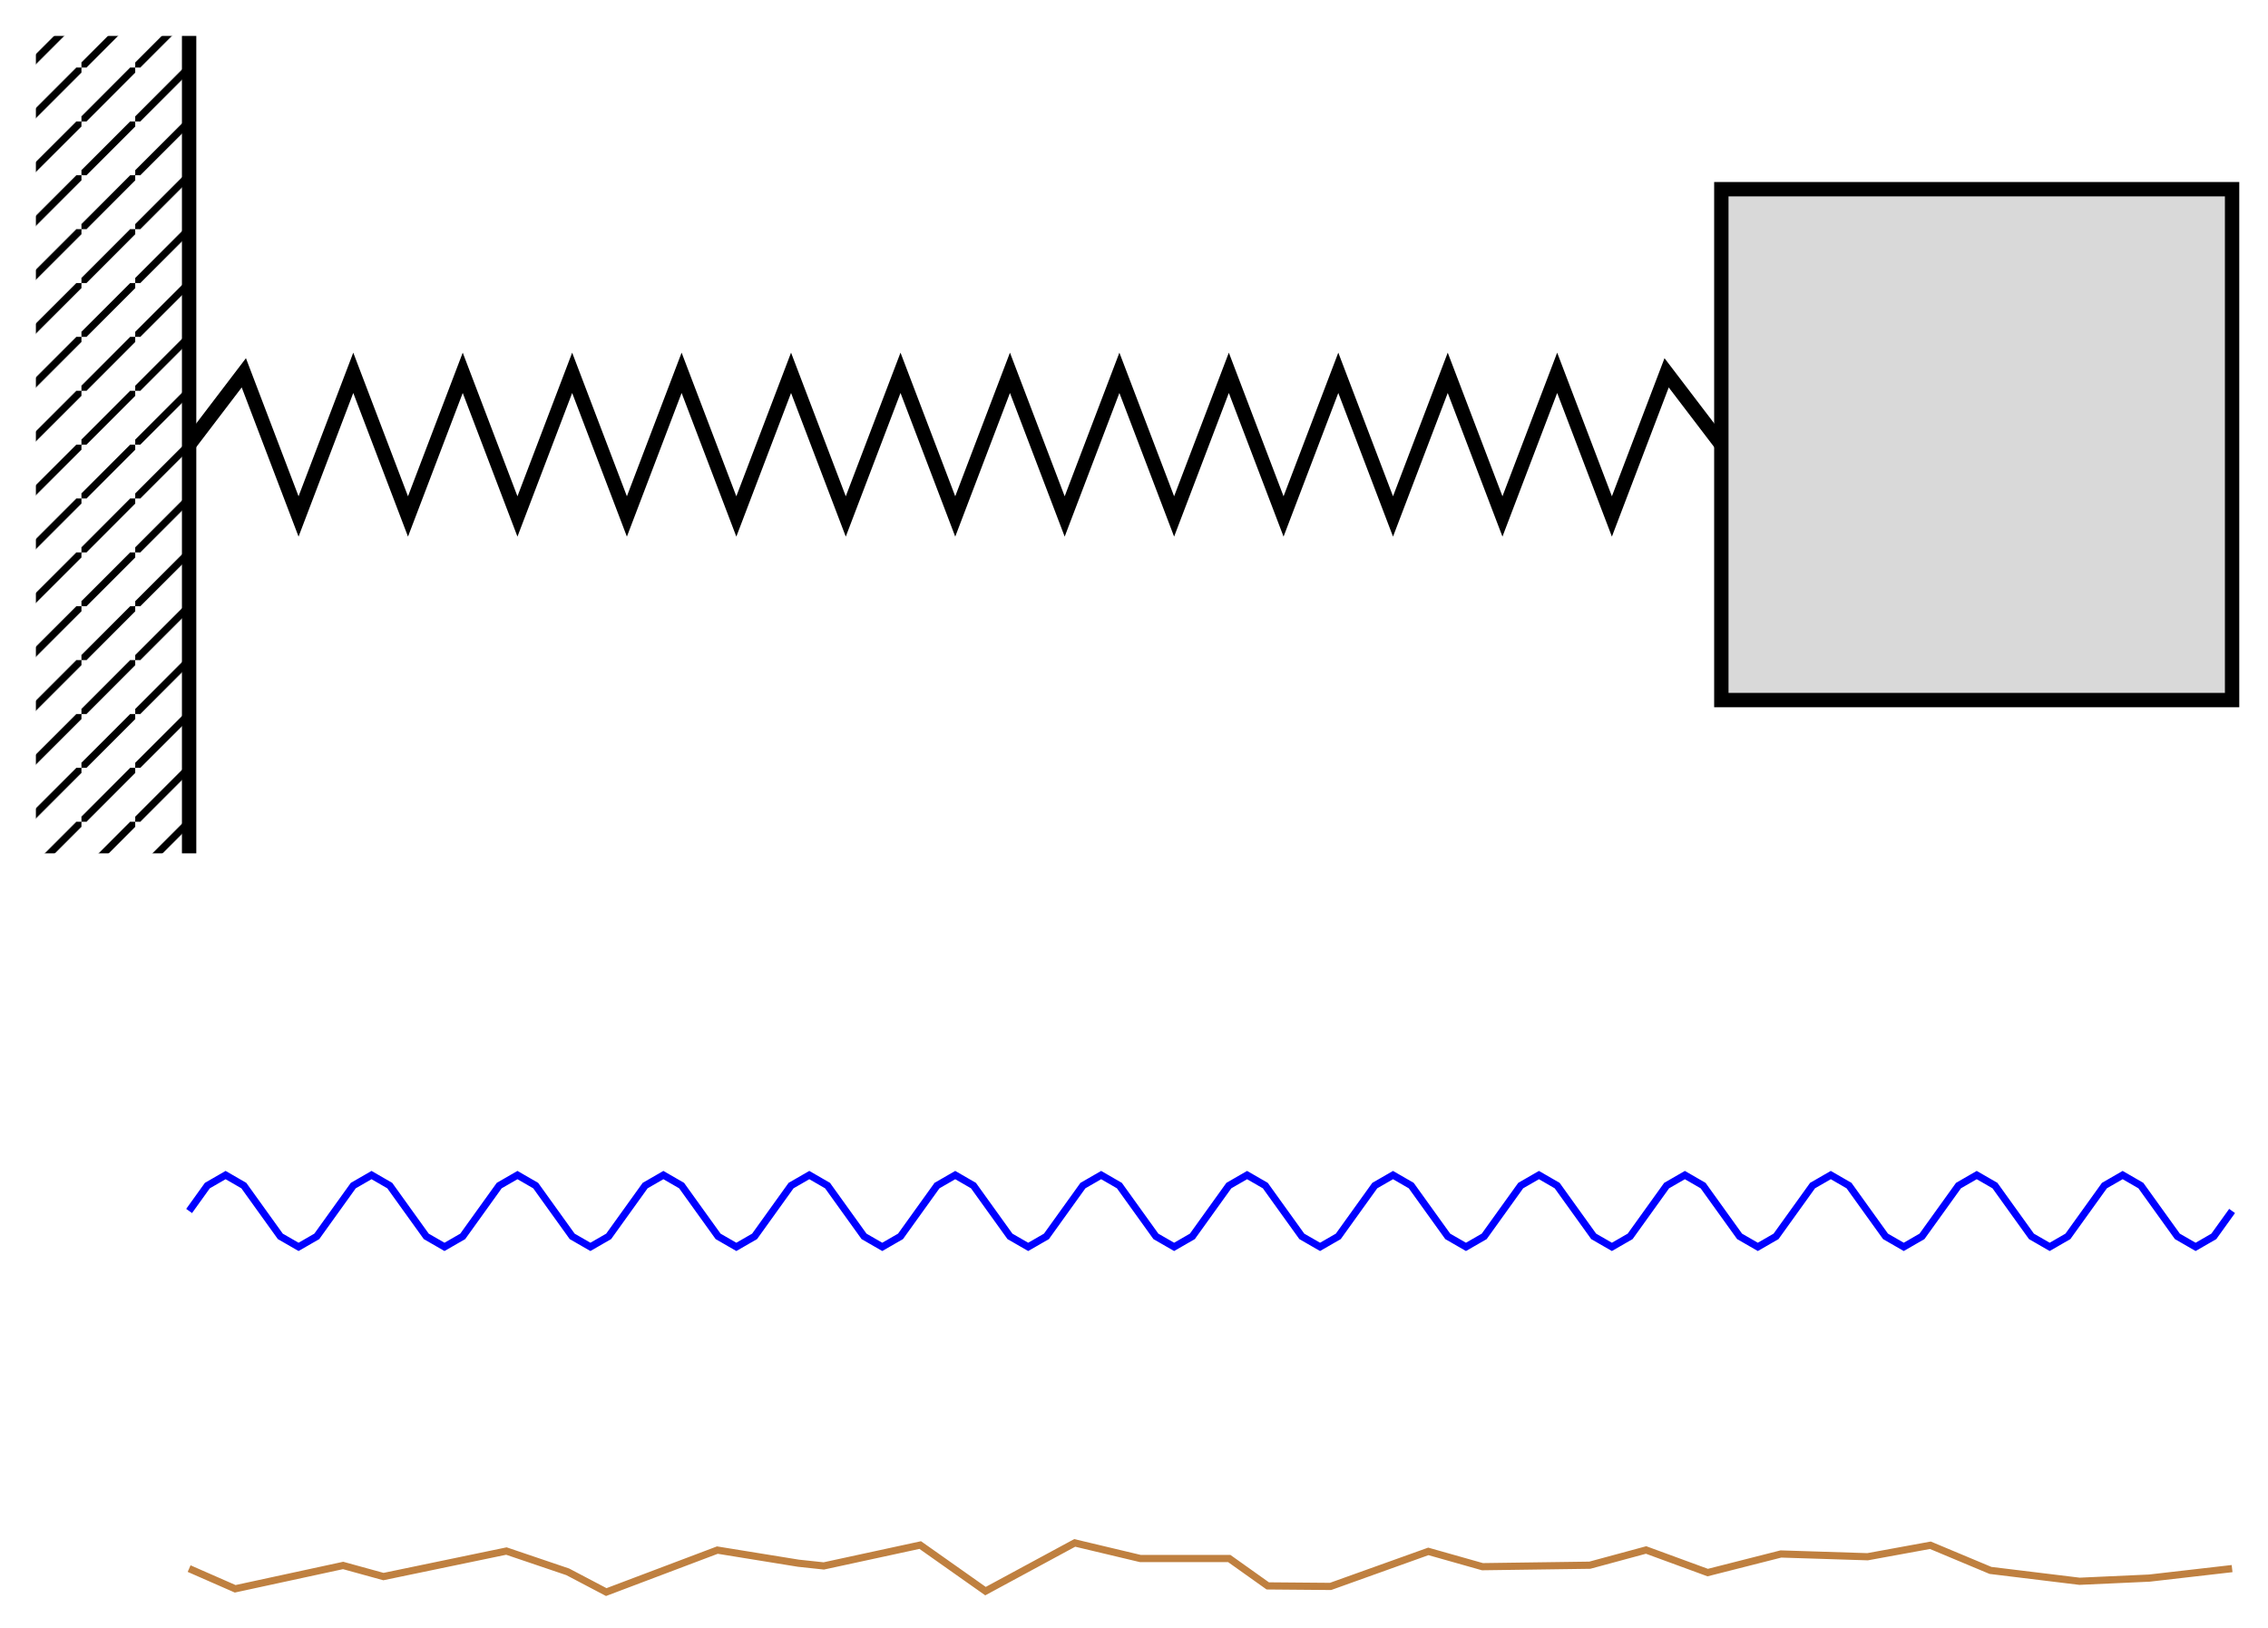
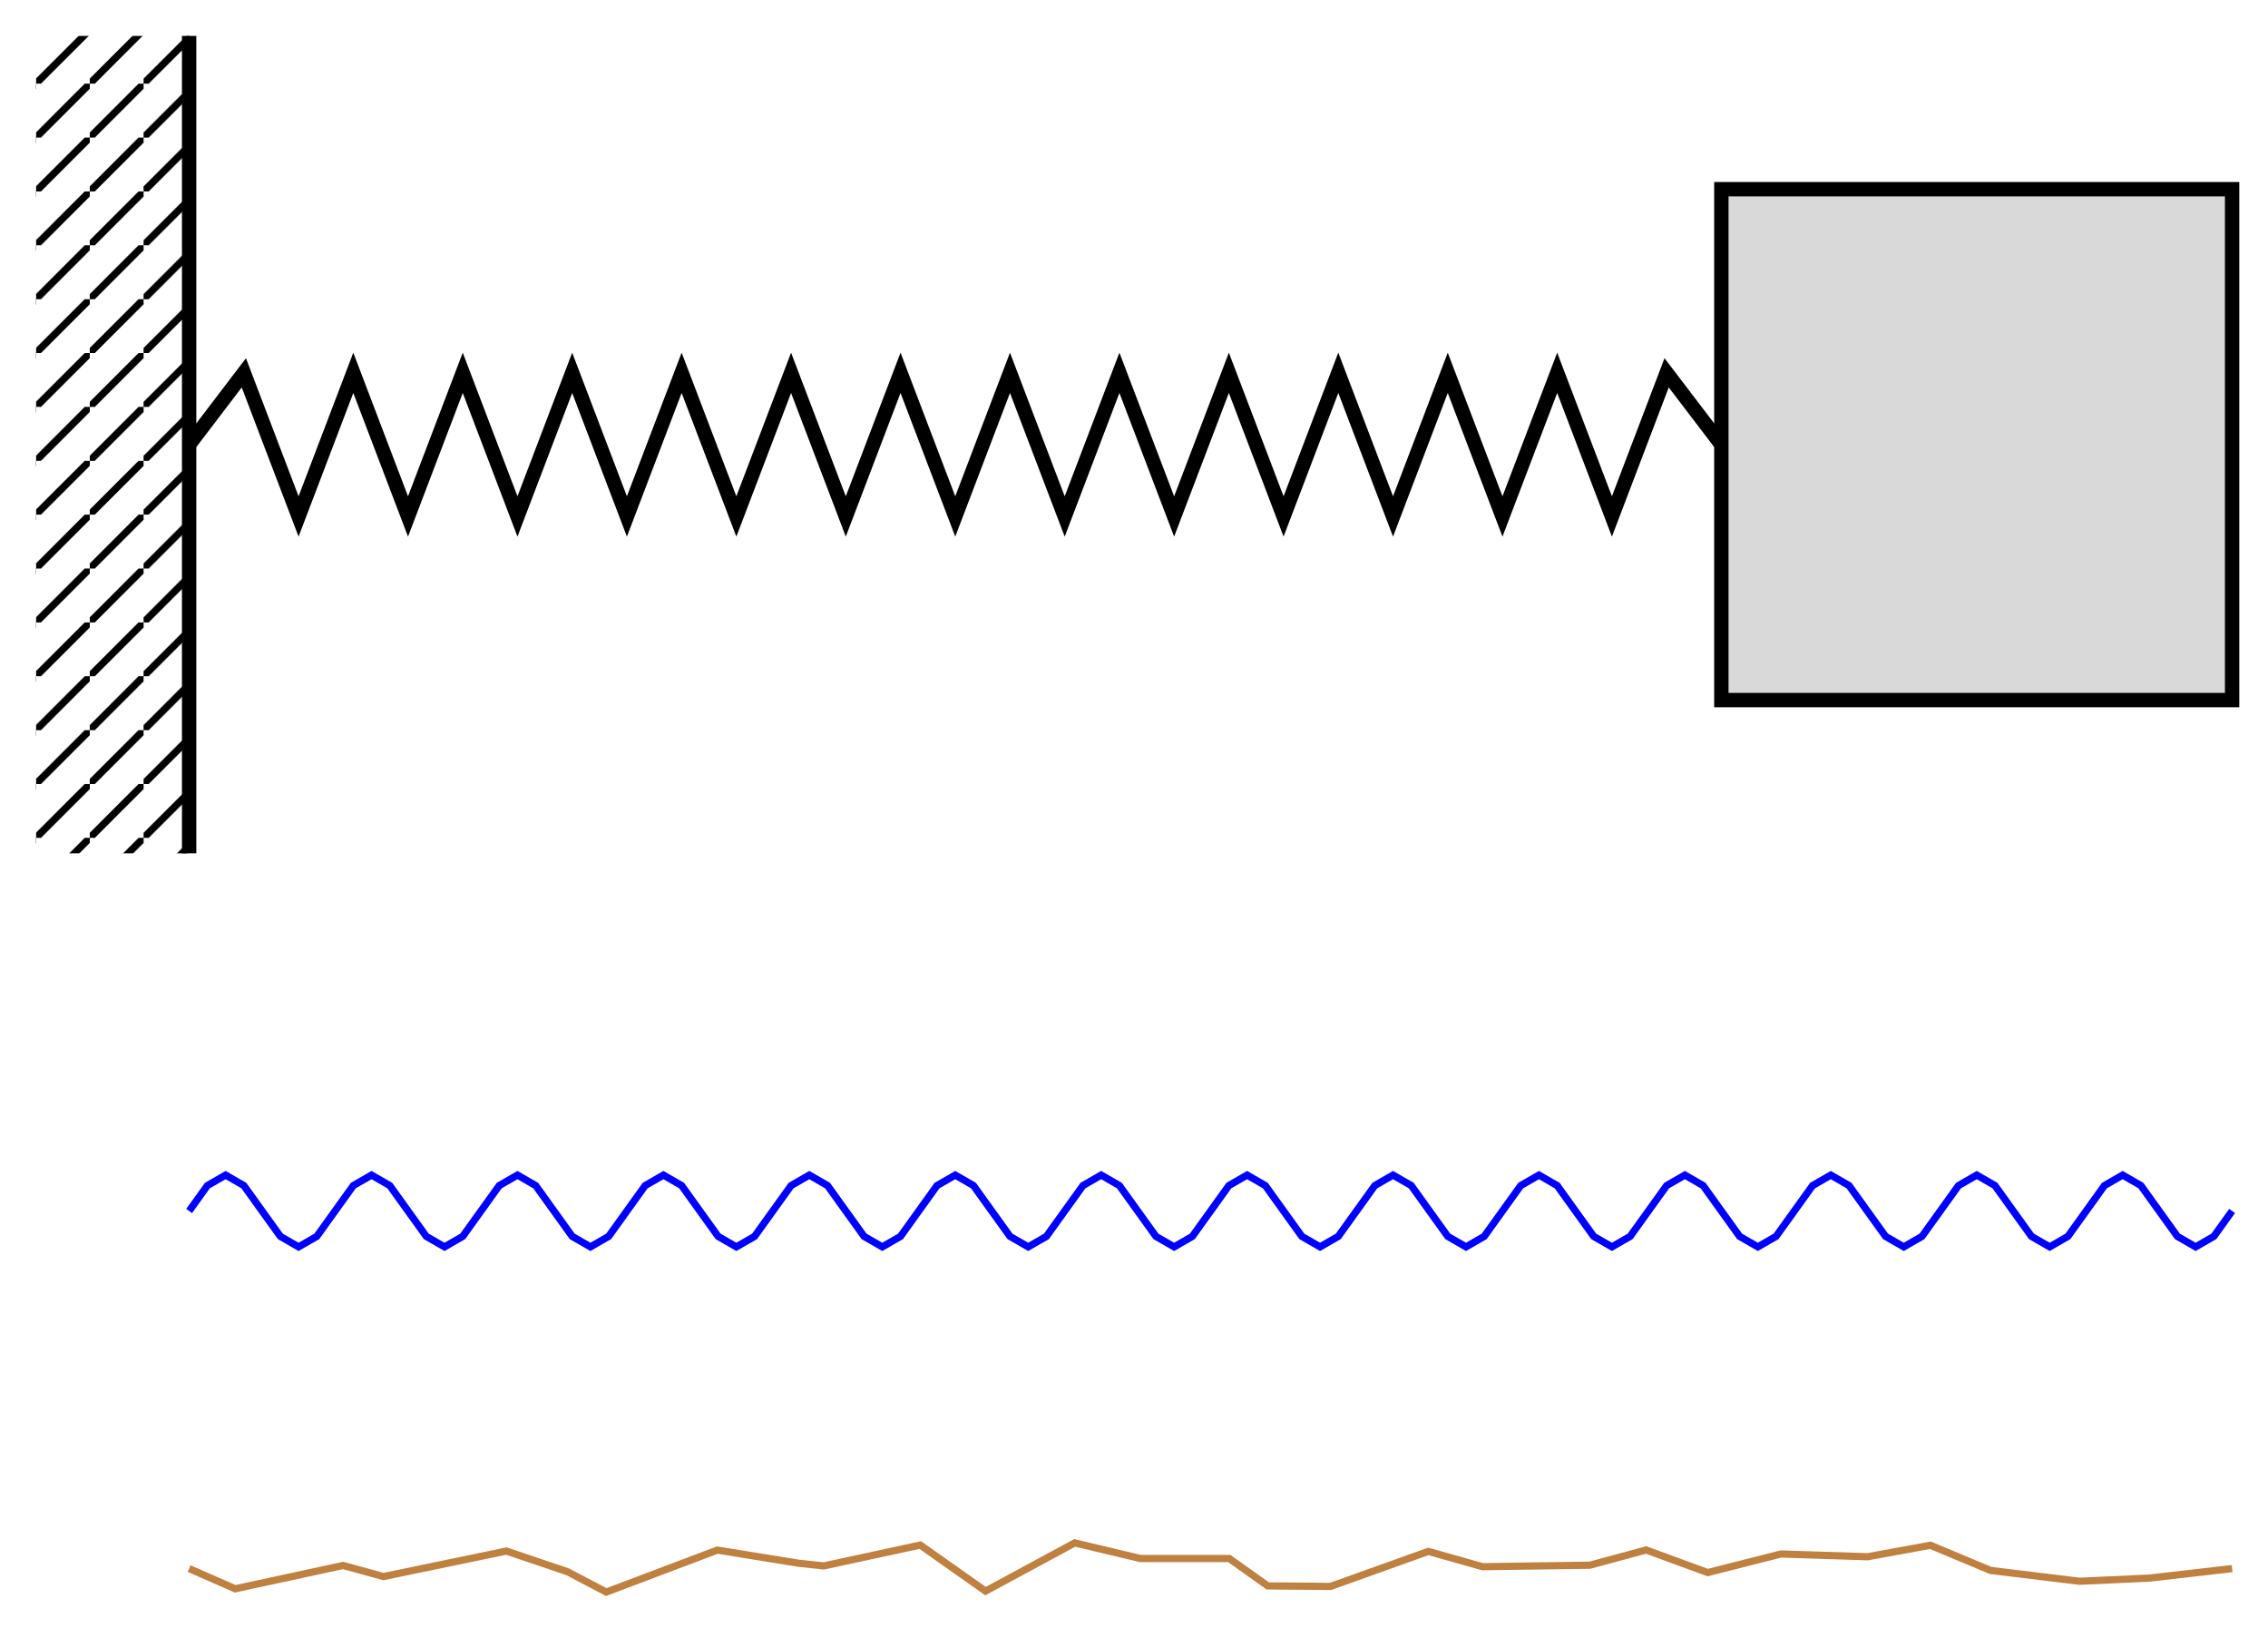
- <svg xmlns="http://www.w3.org/2000/svg" viewBox="-10.496 -24.67 125.875 90.327" width="125.875pt" height="90.327pt" role="img" aria-labelledby="tr-title">
-   <rect x="-10.496" y="-24.67" width="125.875" height="90.327" fill="#ffffff" />
+ <svg xmlns="http://www.w3.org/2000/svg" viewBox="-1.993 -88.335 125.875 90.327" width="125.875pt" height="90.327pt" role="img" aria-labelledby="tr-title">
+   <rect x="-1.993" y="-88.335" width="125.875" height="90.327" fill="#ffffff" />
  <defs>
    <pattern id="tr-p1" patternUnits="userSpaceOnUse" width="2.989" height="2.989">
      <line x1="-0.299" y1="3.288" x2="3.288" y2="-0.299" stroke="#000000" stroke-width="0.399" />
    </pattern>
  </defs>
-   <path d="M-8.504 22.677 M-8.504 22.677 L0 22.677 L0 -22.677 L-8.504 -22.677 Z" fill="url(#tr-p1)" />
-   <path d="M0 22.677 L0 -22.677" fill="none" stroke="#000000" stroke-width="0.797" stroke-miterlimit="10" />
-   <path d="M0 0 L3.037 -3.985 L6.074 3.985 L9.111 -3.985 L12.148 3.985 L15.186 -3.985 L18.223 3.985 L21.26 -3.985 L24.297 3.985 L27.334 -3.985 L30.371 3.985 L33.408 -3.985 L36.445 3.985 L39.483 -3.985 L42.52 3.985 L45.557 -3.985 L48.594 3.985 L51.631 -3.985 L54.668 3.985 L57.705 -3.985 L60.742 3.985 L63.78 -3.985 L66.817 3.985 L69.854 -3.985 L72.891 3.985 L75.928 -3.985 L78.965 3.985 L82.002 -3.985 L85.039 0" fill="none" stroke="#000000" stroke-width="0.797" stroke-miterlimit="10" />
-   <path d="M85.039 14.173 M85.039 14.173 L113.386 14.173 L113.386 -14.173 L85.039 -14.173 Z" fill="#d9d9d9" stroke="#000000" stroke-width="0.797" stroke-miterlimit="10" />
-   <path d="M0 42.52 L1.012 41.111 L2.025 40.527 L3.037 41.111 L4.049 42.52 L5.062 43.929 L6.074 44.512 L7.087 43.929 L8.099 42.52 L9.111 41.111 L10.124 40.527 L11.136 41.111 L12.148 42.52 L13.161 43.929 L14.173 44.512 L15.186 43.929 L16.198 42.52 L17.21 41.111 L18.223 40.527 L19.235 41.111 L20.247 42.52 L21.26 43.929 L22.272 44.512 L23.285 43.929 L24.297 42.52 L25.309 41.111 L26.322 40.527 L27.334 41.111 L28.346 42.52 L29.359 43.929 L30.371 44.512 L31.384 43.929 L32.396 42.52 L33.408 41.111 L34.421 40.527 L35.433 41.111 L36.445 42.52 L37.458 43.929 L38.47 44.512 L39.483 43.929 L40.495 42.52 L41.507 41.111 L42.52 40.527 L43.532 41.111 L44.544 42.52 L45.557 43.929 L46.569 44.512 L47.582 43.929 L48.594 42.52 L49.606 41.111 L50.619 40.527 L51.631 41.111 L52.643 42.52 L53.656 43.929 L54.668 44.512 L55.681 43.929 L56.693 42.52 L57.705 41.111 L58.718 40.527 L59.73 41.111 L60.742 42.52 L61.755 43.929 L62.767 44.512 L63.78 43.929 L64.792 42.52 L65.804 41.111 L66.817 40.527 L67.829 41.111 L68.841 42.52 L69.854 43.929 L70.866 44.512 L71.879 43.929 L72.891 42.52 L73.903 41.111 L74.916 40.527 L75.928 41.111 L76.94 42.52 L77.953 43.929 L78.965 44.512 L79.978 43.929 L80.99 42.52 L82.002 41.111 L83.015 40.527 L84.027 41.111 L85.039 42.52 L86.052 43.929 L87.064 44.512 L88.076 43.929 L89.089 42.52 L90.101 41.111 L91.114 40.527 L92.126 41.111 L93.138 42.52 L94.151 43.929 L95.163 44.512 L96.175 43.929 L97.188 42.52 L98.2 41.111 L99.213 40.527 L100.225 41.111 L101.237 42.52 L102.25 43.929 L103.262 44.512 L104.274 43.929 L105.287 42.52 L106.299 41.111 L107.312 40.527 L108.324 41.111 L109.336 42.52 L110.349 43.929 L111.361 44.512 L112.373 43.929 L113.386 42.52" fill="none" stroke="#0000ff" stroke-width="0.399" stroke-miterlimit="10" />
-   <path d="M0 62.362 L2.557 63.483 L8.547 62.188 L10.786 62.804 L17.61 61.388 L21.013 62.541 L23.152 63.665 L29.319 61.335 L33.815 62.063 L35.224 62.214 L40.577 61.056 L44.2 63.612 L49.152 60.936 L52.792 61.802 L57.727 61.802 L59.865 63.322 L63.35 63.351 L68.778 61.407 L71.781 62.256 L77.739 62.174 L80.863 61.329 L84.283 62.583 L88.346 61.551 L93.156 61.704 L96.641 61.067 L99.977 62.463 L104.92 63.065 L108.794 62.889 L113.386 62.362" fill="none" stroke="#bf8040" stroke-width="0.399" stroke-miterlimit="10" />
+   <path d="M0 -40.988 M0 -40.988 L8.504 -40.988 L8.504 -86.342 L0 -86.342 Z" fill="url(#tr-p1)" />
+   <path d="M8.504 -40.988 L8.504 -86.342" fill="none" stroke="#000000" stroke-width="0.797" stroke-miterlimit="10" />
+   <path d="M8.504 -63.665 L11.541 -67.65 L14.578 -59.68 L17.615 -67.65 L20.652 -59.68 L23.69 -67.65 L26.727 -59.68 L29.764 -67.65 L32.801 -59.68 L35.838 -67.65 L38.875 -59.68 L41.912 -67.65 L44.949 -59.68 L47.987 -67.65 L51.024 -59.68 L54.061 -67.65 L57.098 -59.68 L60.135 -67.65 L63.172 -59.68 L66.209 -67.65 L69.246 -59.68 L72.283 -67.65 L75.321 -59.68 L78.358 -67.65 L81.395 -59.68 L84.432 -67.65 L87.469 -59.68 L90.506 -67.65 L93.543 -63.665" fill="none" stroke="#000000" stroke-width="0.797" stroke-miterlimit="10" />
+   <path d="M93.543 -49.492 M93.543 -49.492 L121.89 -49.492 L121.89 -77.838 L93.543 -77.838 Z" fill="#d9d9d9" stroke="#000000" stroke-width="0.797" stroke-miterlimit="10" />
+   <path d="M8.504 -21.145 L9.516 -22.554 L10.529 -23.138 L11.541 -22.554 L12.553 -21.145 L13.566 -19.736 L14.578 -19.153 L15.591 -19.736 L16.603 -21.145 L17.615 -22.554 L18.628 -23.138 L19.64 -22.554 L20.652 -21.145 L21.665 -19.736 L22.677 -19.153 L23.69 -19.736 L24.702 -21.145 L25.714 -22.554 L26.727 -23.138 L27.739 -22.554 L28.751 -21.145 L29.764 -19.736 L30.776 -19.153 L31.789 -19.736 L32.801 -21.145 L33.813 -22.554 L34.826 -23.138 L35.838 -22.554 L36.85 -21.145 L37.863 -19.736 L38.875 -19.153 L39.888 -19.736 L40.9 -21.145 L41.912 -22.554 L42.925 -23.138 L43.937 -22.554 L44.949 -21.145 L45.962 -19.736 L46.974 -19.153 L47.987 -19.736 L48.999 -21.145 L50.011 -22.554 L51.024 -23.138 L52.036 -22.554 L53.048 -21.145 L54.061 -19.736 L55.073 -19.153 L56.085 -19.736 L57.098 -21.145 L58.11 -22.554 L59.123 -23.138 L60.135 -22.554 L61.147 -21.145 L62.16 -19.736 L63.172 -19.153 L64.184 -19.736 L65.197 -21.145 L66.209 -22.554 L67.222 -23.138 L68.234 -22.554 L69.246 -21.145 L70.259 -19.736 L71.271 -19.153 L72.283 -19.736 L73.296 -21.145 L74.308 -22.554 L75.321 -23.138 L76.333 -22.554 L77.345 -21.145 L78.358 -19.736 L79.37 -19.153 L80.382 -19.736 L81.395 -21.145 L82.407 -22.554 L83.42 -23.138 L84.432 -22.554 L85.444 -21.145 L86.457 -19.736 L87.469 -19.153 L88.481 -19.736 L89.494 -21.145 L90.506 -22.554 L91.519 -23.138 L92.531 -22.554 L93.543 -21.145 L94.556 -19.736 L95.568 -19.153 L96.58 -19.736 L97.593 -21.145 L98.605 -22.554 L99.618 -23.138 L100.63 -22.554 L101.642 -21.145 L102.655 -19.736 L103.667 -19.153 L104.679 -19.736 L105.692 -21.145 L106.704 -22.554 L107.717 -23.138 L108.729 -22.554 L109.741 -21.145 L110.754 -19.736 L111.766 -19.153 L112.778 -19.736 L113.791 -21.145 L114.803 -22.554 L115.816 -23.138 L116.828 -22.554 L117.84 -21.145 L118.853 -19.736 L119.865 -19.153 L120.877 -19.736 L121.89 -21.145" fill="none" stroke="#0000ff" stroke-width="0.399" stroke-miterlimit="10" />
+   <path d="M8.504 -1.303 L11.061 -0.182 L17.051 -1.477 L19.29 -0.861 L26.114 -2.277 L29.517 -1.124 L31.656 0 L37.823 -2.331 L42.319 -1.602 L43.728 -1.452 L49.081 -2.609 L52.704 -0.054 L57.656 -2.729 L61.296 -1.863 L66.231 -1.863 L68.368 -0.343 L71.854 -0.314 L77.282 -2.258 L80.285 -1.409 L86.243 -1.491 L89.367 -2.336 L92.787 -1.082 L96.85 -2.114 L101.66 -1.961 L105.145 -2.598 L108.481 -1.202 L113.424 -0.6 L117.298 -0.776 L121.89 -1.303" fill="none" stroke="#bf8040" stroke-width="0.399" stroke-miterlimit="10" />
</svg>
